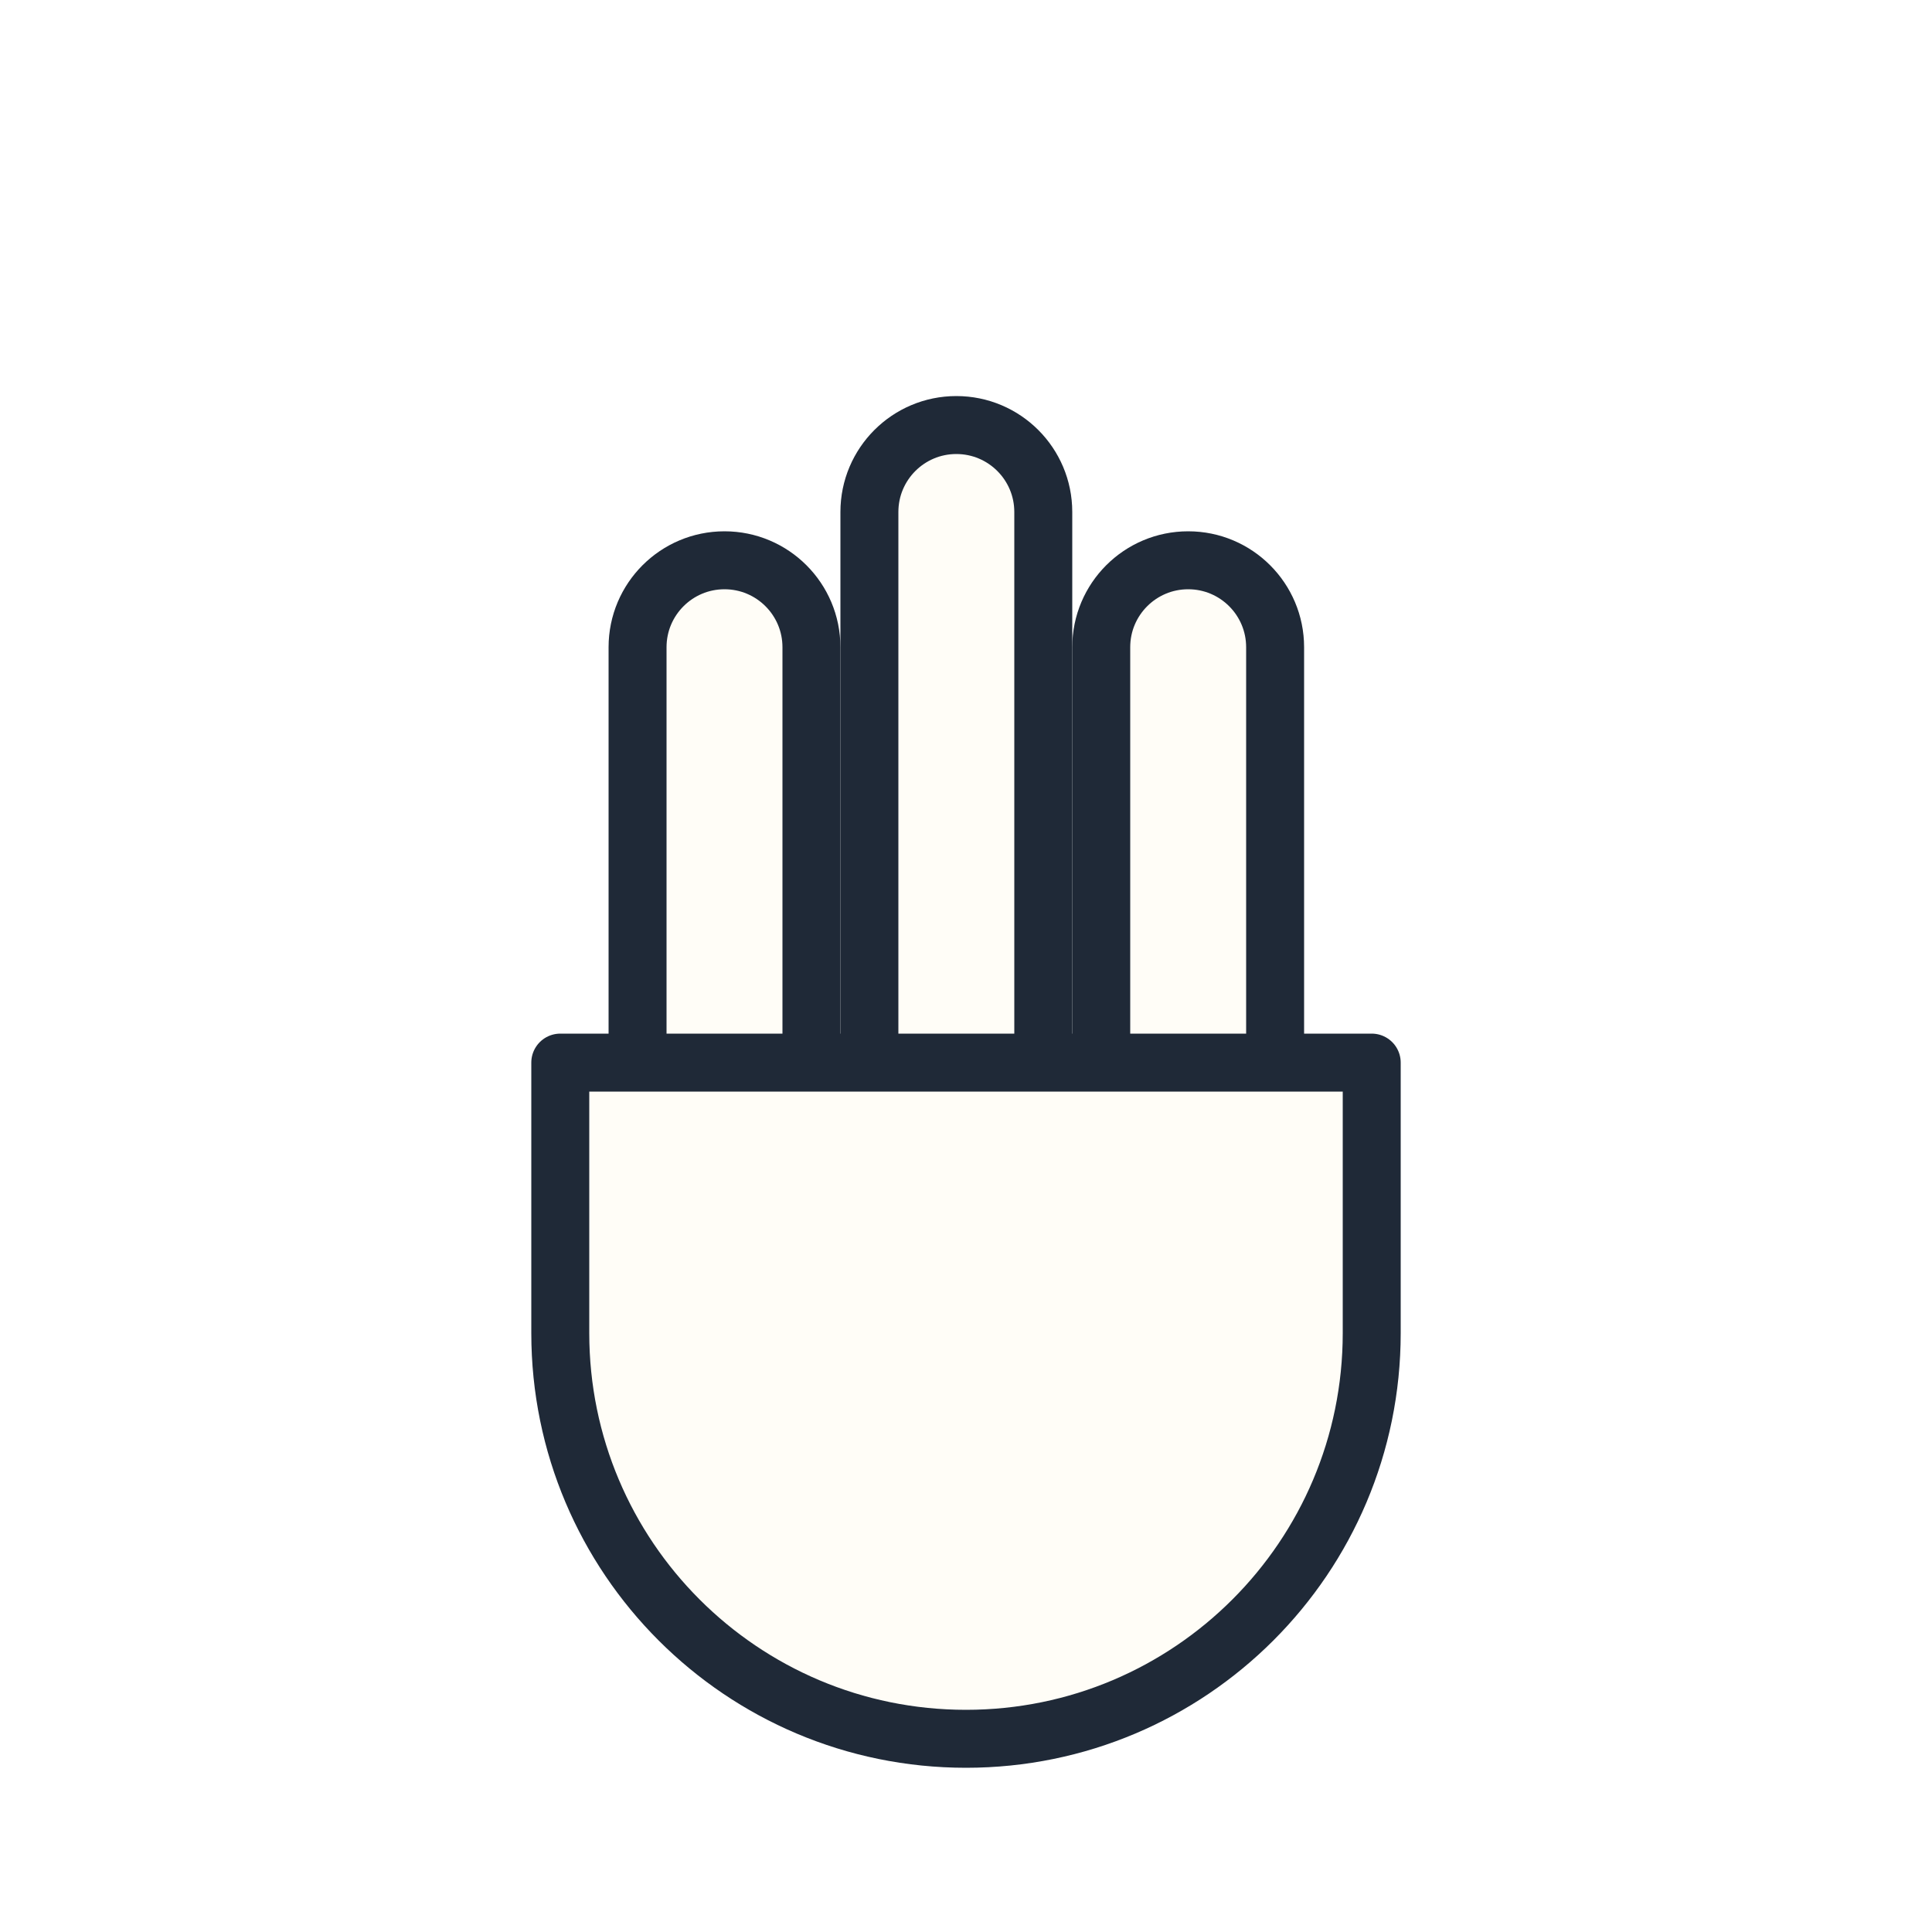
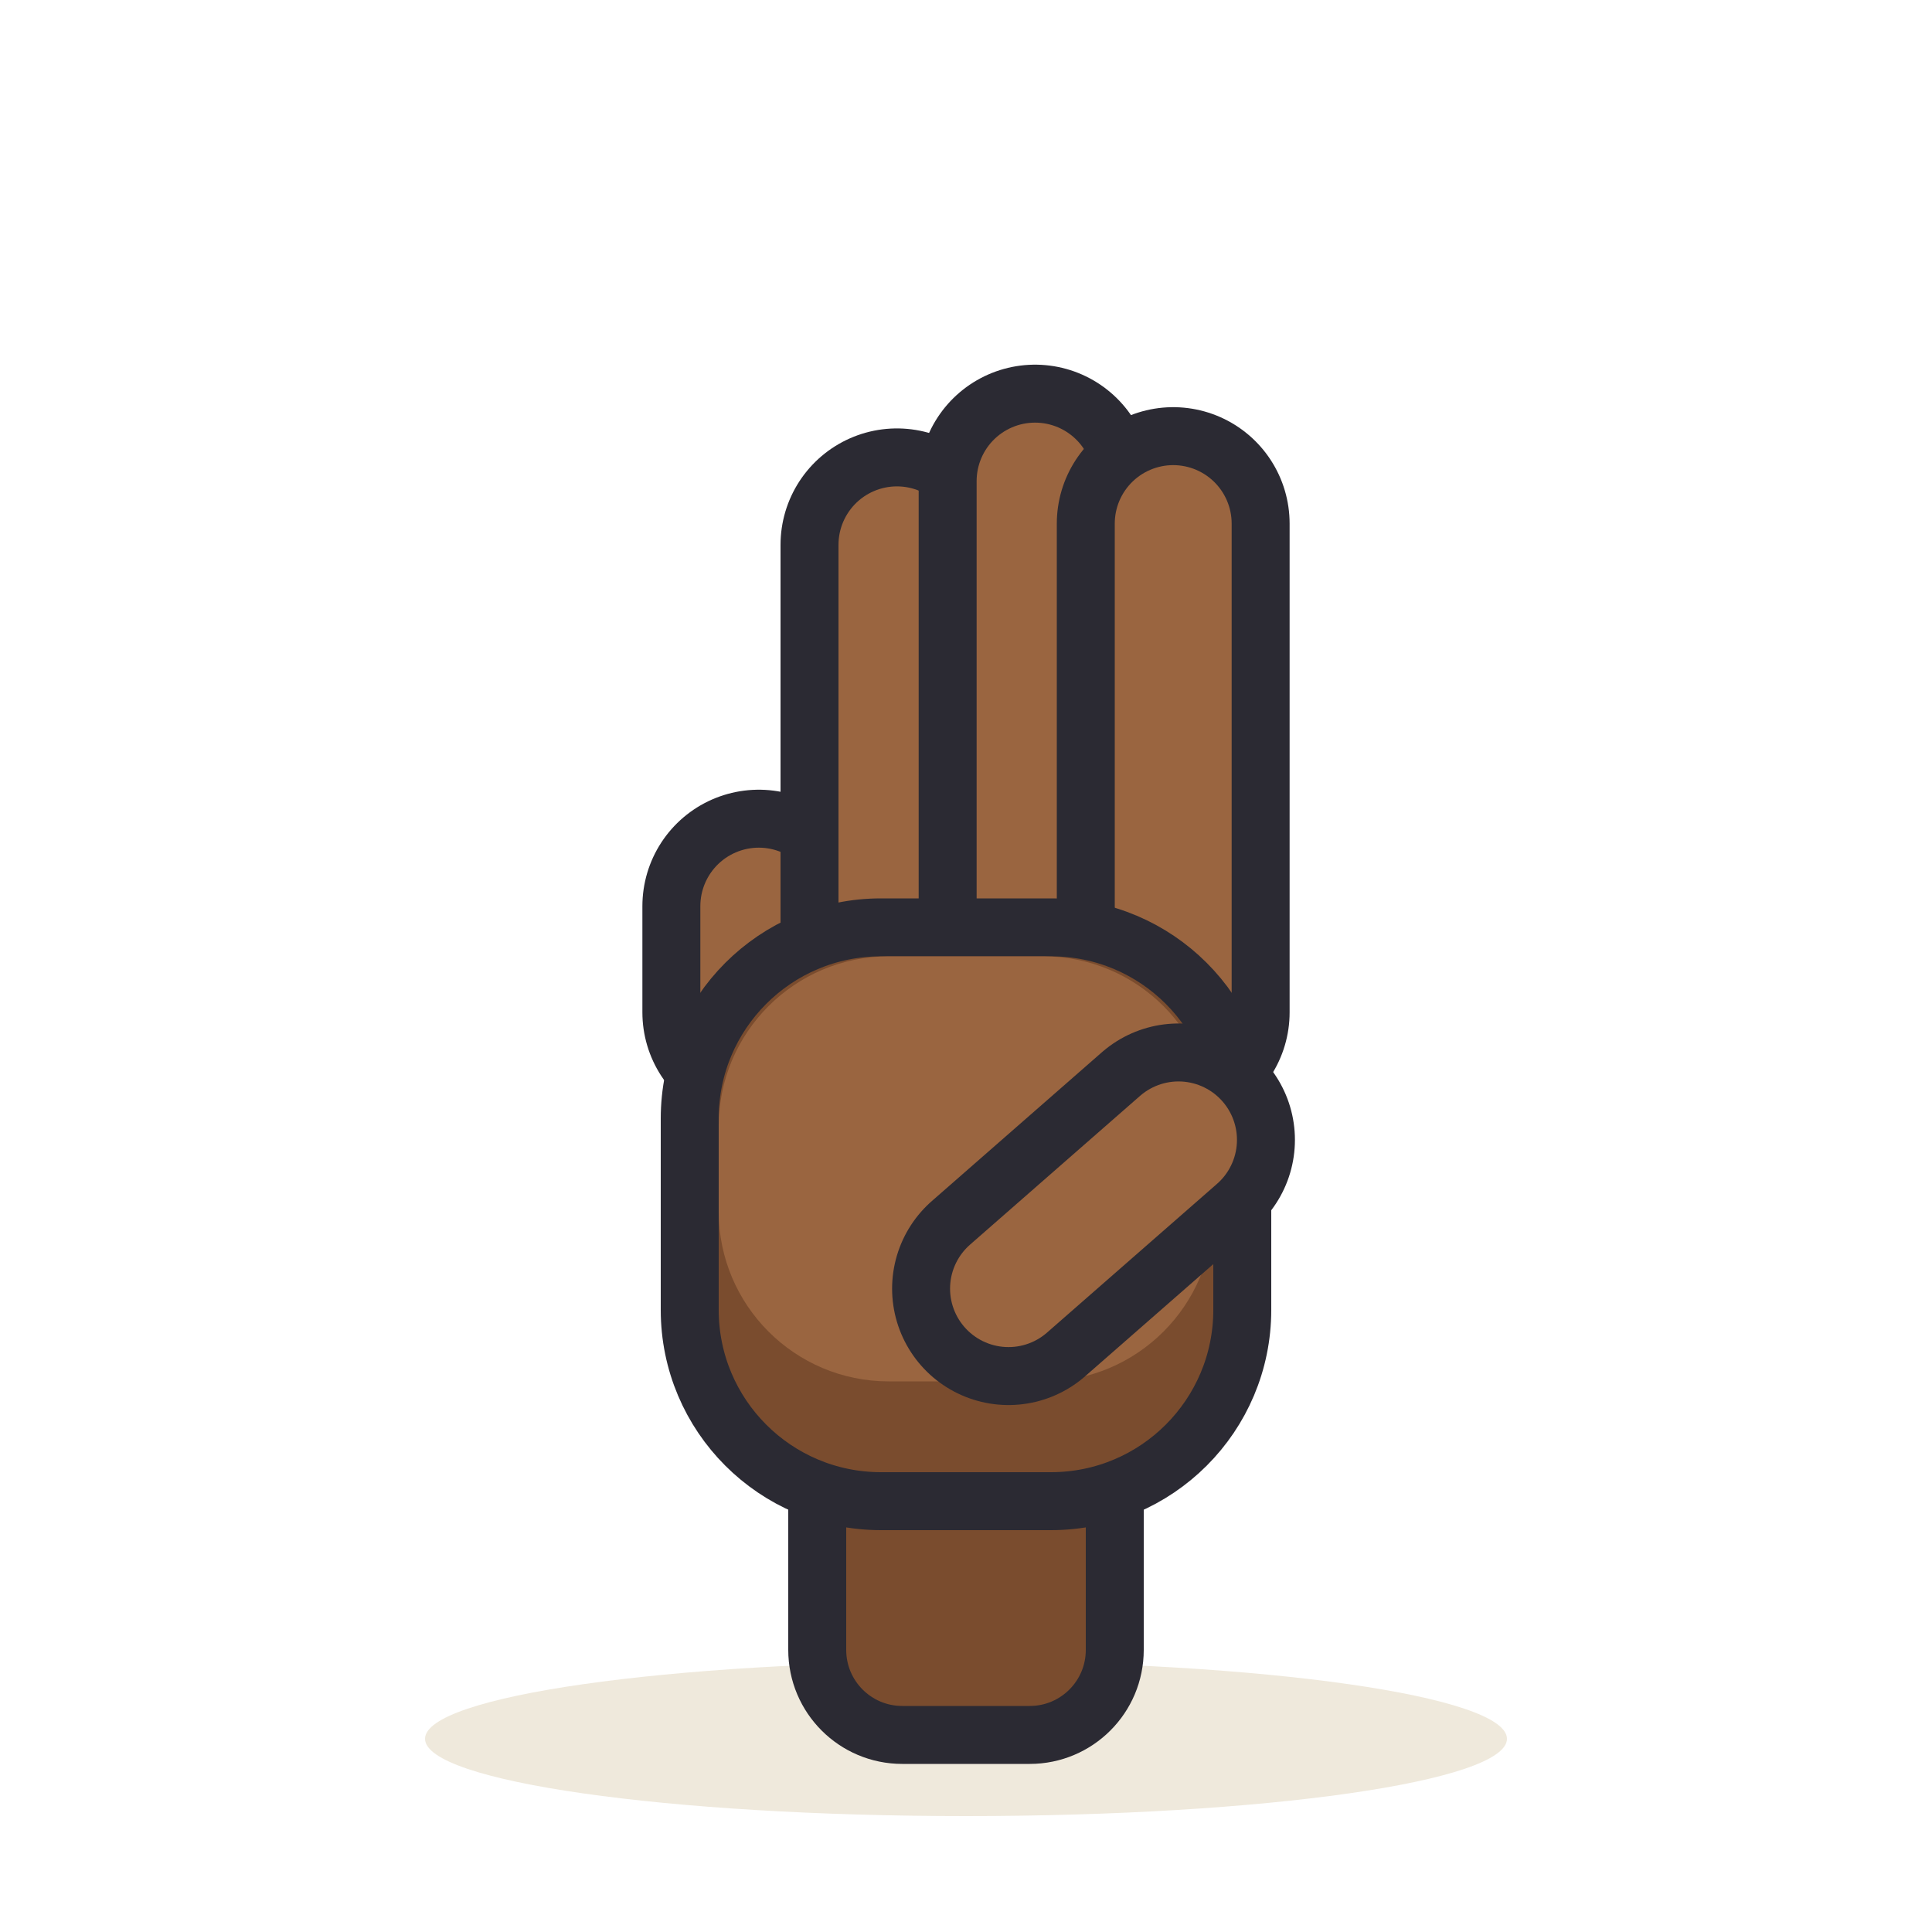
<svg xmlns="http://www.w3.org/2000/svg" viewBox="0 0 200 200" width="200" height="200" role="img" fill="none">
-   <g stroke="#1f2937" stroke-width="6" stroke-linejoin="round">
-     <rect x="66" y="58" width="18" height="60" rx="9" fill="#fffdf7" />
-     <rect x="90" y="44" width="18" height="74" rx="9" fill="#fffdf7" />
-     <rect x="114" y="58" width="18" height="60" rx="9" fill="#fffdf7" />
-     <path d="M58 110 h84 v28 a42 42 0 0 1 -84 0 z" fill="#fffdf7" />
-   </g>
+   <ellipse cx="100" cy="180" rx="56" ry="8" fill="#efe9dc" />
+   <rect x="84.6" y="146.6" width="30.8" height="33" rx="8.8" fill="#7a4c2e" stroke="#2b2a33" stroke-width="6" stroke-linejoin="round" stroke-linecap="round" />
+   <line x1="78.55" y1="104.8" x2="78.55" y2="93.8" stroke="#2b2a33" stroke-width="24.1" stroke-linecap="round" />
+   <line x1="78.55" y1="104.8" x2="78.55" y2="93.8" stroke="#9a6540" stroke-width="12.1" stroke-linecap="round" />
+   <line x1="92.85" y1="104.8" x2="92.85" y2="56.4" stroke="#2b2a33" stroke-width="24.1" stroke-linecap="round" />
+   <line x1="92.85" y1="104.8" x2="92.85" y2="56.4" stroke="#9a6540" stroke-width="12.1" stroke-linecap="round" />
+   <line x1="107.15" y1="104.8" x2="107.15" y2="49.8" stroke="#2b2a33" stroke-width="24.1" stroke-linecap="round" />
+   <line x1="107.15" y1="104.8" x2="107.15" y2="49.8" stroke="#9a6540" stroke-width="12.1" stroke-linecap="round" />
+   <line x1="121.45" y1="104.8" x2="121.45" y2="54.2" stroke="#2b2a33" stroke-width="24.1" stroke-linecap="round" />
+   <line x1="121.45" y1="104.8" x2="121.45" y2="54.2" stroke="#9a6540" stroke-width="12.1" stroke-linecap="round" />
+   <rect x="71.4" y="96" width="57.2" height="59.4" rx="19.8" fill="#7a4c2e" stroke="#2b2a33" stroke-width="6" stroke-linejoin="round" stroke-linecap="round" />
+   <rect x="74.4" y="99" width="51.2" height="44" rx="17.6" fill="#9a6540" />
+   <line x1="122" y1="118" x2="104.4" y2="133.4" stroke="#2b2a33" stroke-width="24.1" stroke-linecap="round" />
+   <line x1="122" y1="118" x2="104.4" y2="133.4" stroke="#9a6540" stroke-width="12.1" stroke-linecap="round" />
</svg>
